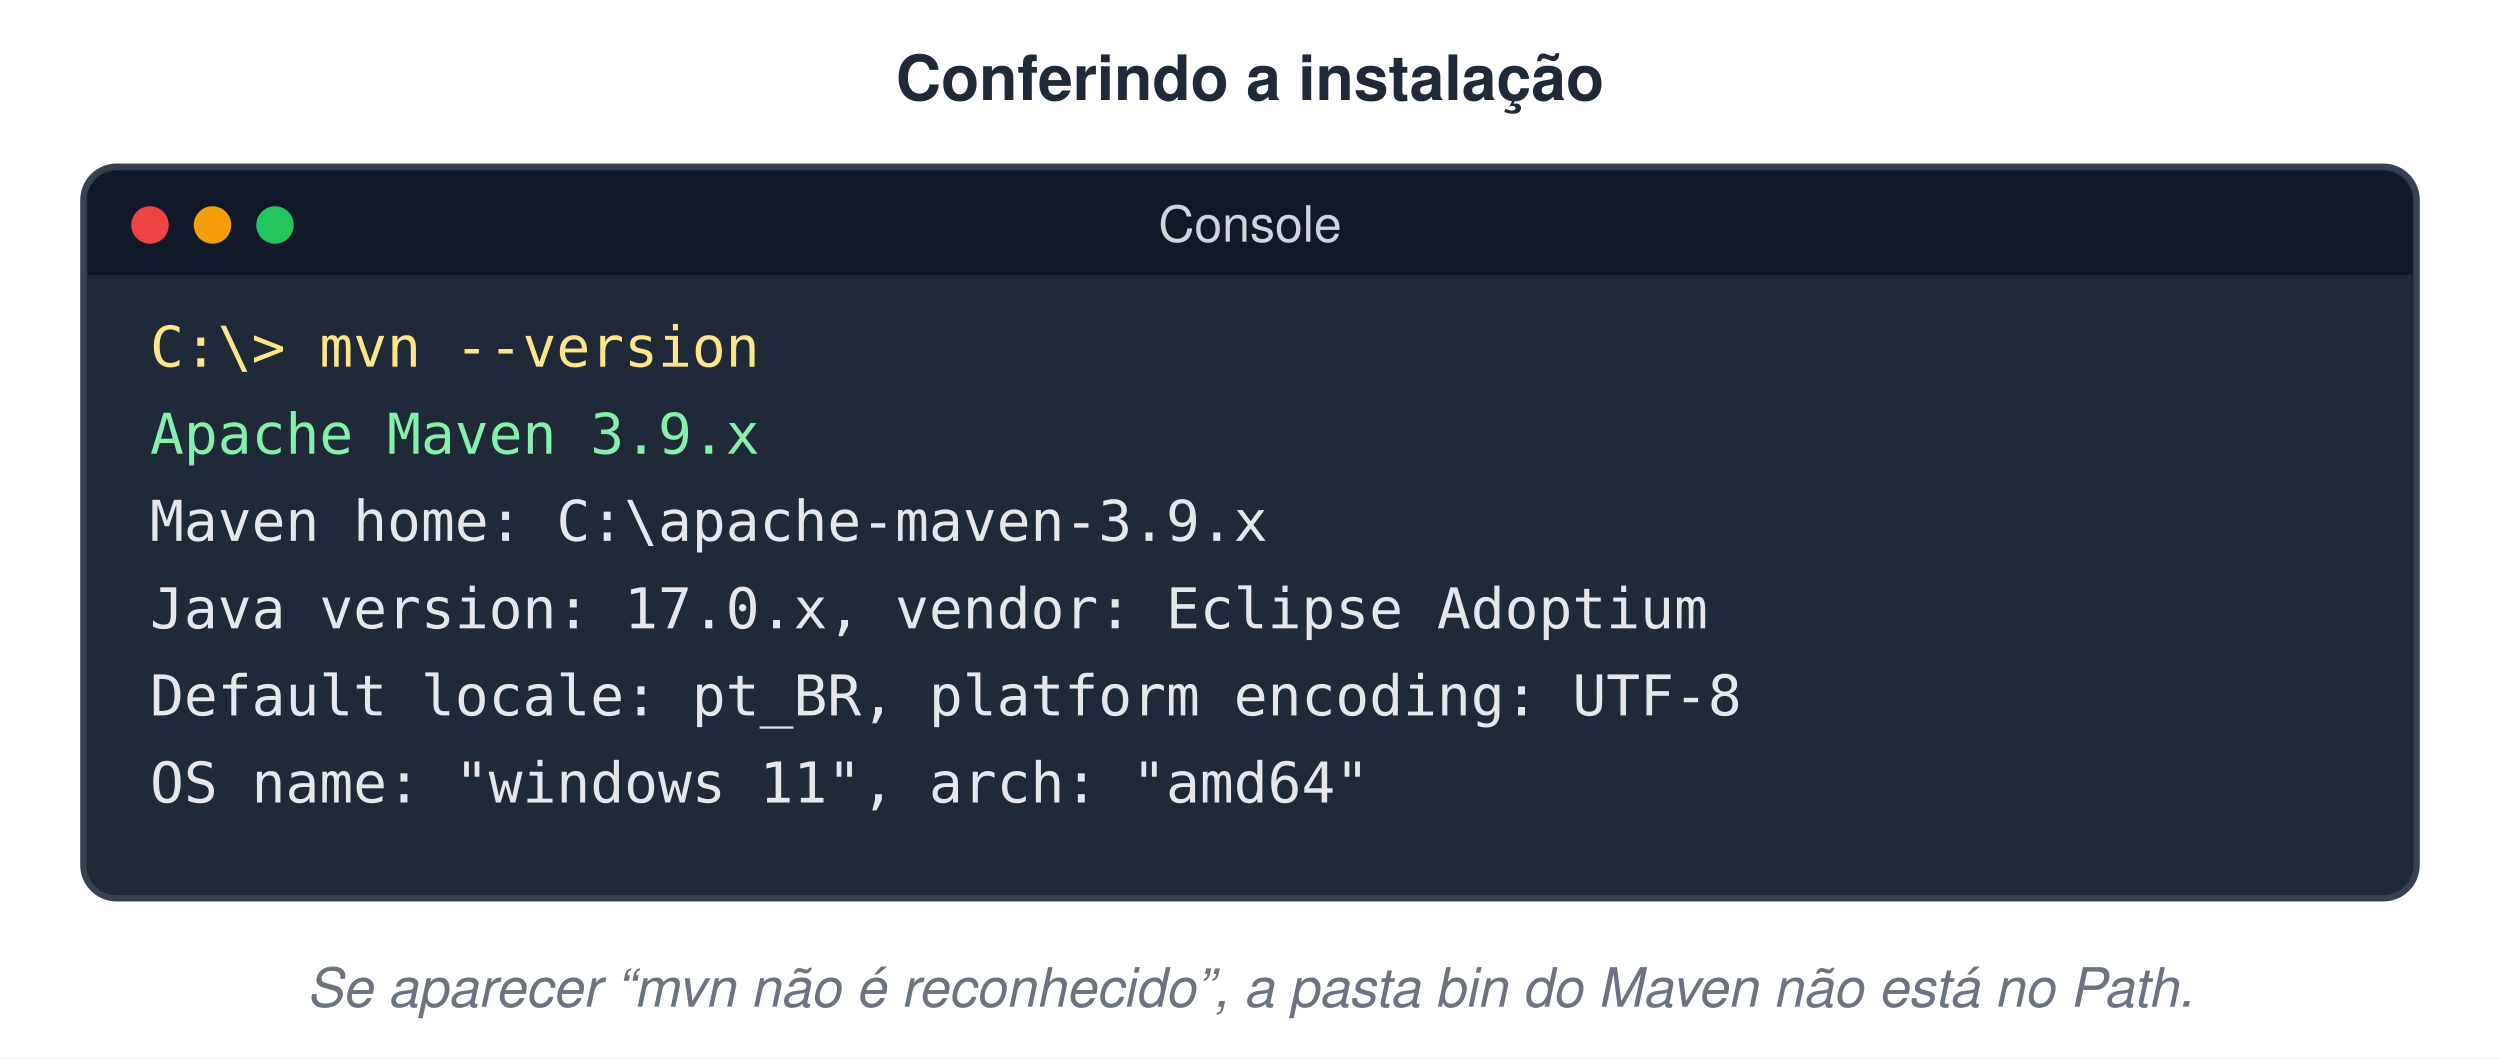
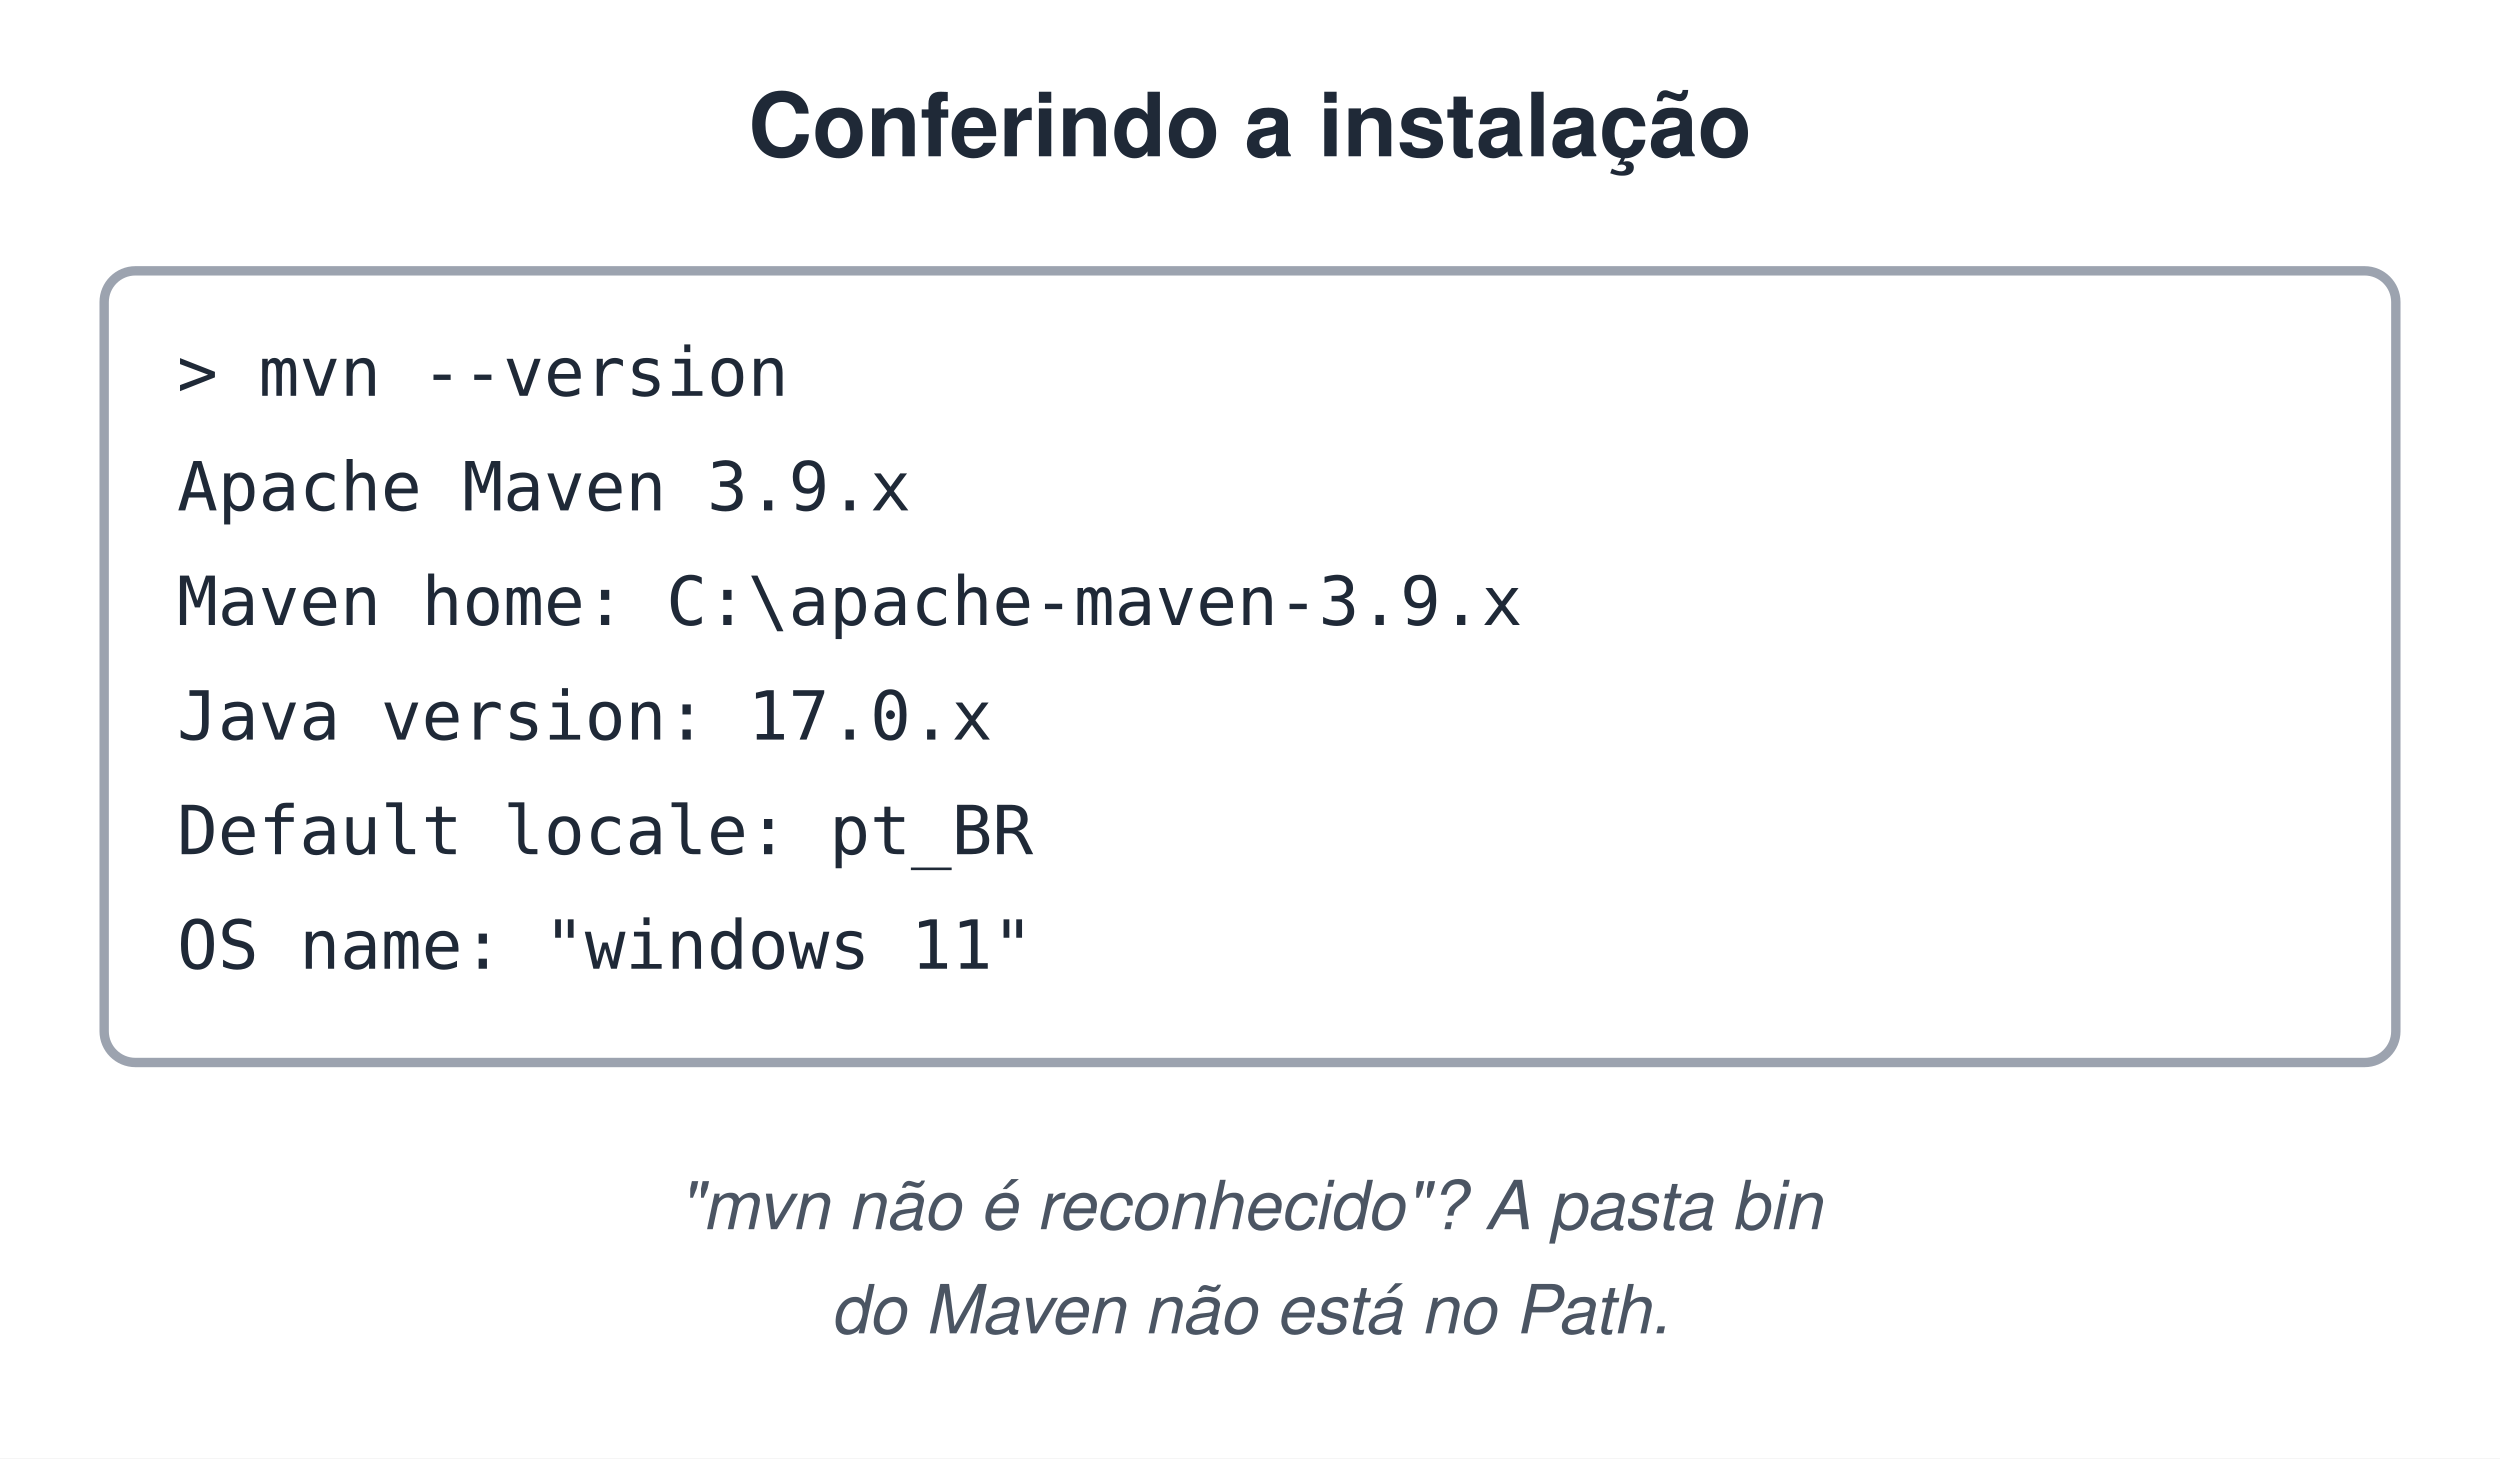
- <svg xmlns="http://www.w3.org/2000/svg" width="600" height="254" viewBox="0 0 600 254">
-   <style>text{font-family:Helvetica, Arial, 'DejaVu Sans', sans-serif}.m{font-family:Menlo, Consolas, 'DejaVu Sans Mono', monospace}</style>
-   <rect width="100%" height="100%" fill="#ffffff" />
-   <text x="300" y="24" font-size="15" font-weight="bold" fill="#1F2937" text-anchor="middle">Conferindo a instalação</text>
-   <rect x="20" y="40" width="560" height="175.6" rx="8" fill="#1F2937" stroke="#374151" stroke-width="1.5" />
-   <path d="M28,41 h544 a7,7 0 0 1 7,7 v18 h-558 v-18 a7,7 0 0 1 7,-7 z" fill="#111827" />
-   <circle cx="36" cy="54" r="4.5" fill="#EF4444" />
-   <circle cx="51" cy="54" r="4.5" fill="#F59E0B" />
-   <circle cx="66" cy="54" r="4.5" fill="#22C55E" />
-   <text x="300" y="58" font-size="12" fill="#D1D5DB" text-anchor="middle">Console</text>
-   <text x="36" y="88" class="m" font-size="13.5" fill="#FDE68A" xml:space="preserve">C:\&gt; mvn --version</text>
-   <text x="36" y="108.9" class="m" font-size="13.5" fill="#86EFAC" xml:space="preserve">Apache Maven 3.9.x</text>
-   <text x="36" y="129.8" class="m" font-size="13.5" fill="#E5E7EB" xml:space="preserve">Maven home: C:\apache-maven-3.9.x</text>
-   <text x="36" y="150.8" class="m" font-size="13.5" fill="#E5E7EB" xml:space="preserve">Java version: 17.0.x, vendor: Eclipse Adoptium</text>
-   <text x="36" y="171.7" class="m" font-size="13.5" fill="#E5E7EB" xml:space="preserve">Default locale: pt_BR, platform encoding: UTF-8</text>
-   <text x="36" y="192.6" class="m" font-size="13.5" fill="#E5E7EB" xml:space="preserve">OS name: "windows 11", arch: "amd64"</text>
-   <text x="300" y="241.6" font-size="13" font-style="italic" fill="#6B7280" text-anchor="middle">Se aparecer “mvn não é reconhecido”, a pasta bin do Maven não está no Path.</text>
+ <svg xmlns="http://www.w3.org/2000/svg" width="480" height="280" viewBox="0 0 480 280">
+   <style>text{white-space:pre;font-family:Helvetica,Arial,sans-serif;font-size:14px;fill:#1F2937}.t{font-size:17px;font-weight:bold}.b{font-weight:bold}.m{font-family:Menlo,Consolas,monospace;font-size:13px}.s{font-size:12.5px;fill:#4B5563}.n{font-size:13px;font-style:italic;fill:#4B5563}.c{text-anchor:middle}.r{text-anchor:end}.xB{fill:#DBEAFE;stroke:#2563EB}.xG{fill:#DCFCE7;stroke:#16A34A}.xO{fill:#FEF3C7;stroke:#D97706}.xP{fill:#EDE9FE;stroke:#7C3AED}.xR{fill:#FEE2E2;stroke:#DC2626}.xY{fill:#F3F4F6;stroke:#9CA3AF}.xW{fill:#fff;stroke:#9CA3AF}.xT{fill:#CCFBF1;stroke:#0D9488}.xK{fill:#FCE7F3;stroke:#DB2777}rect,ellipse,polygon{stroke-width:1.8}.l{stroke:#6B7280;stroke-width:1.8;fill:none}.d{stroke-dasharray:5 4}</style>
+   <defs>
+     <marker id="a" viewBox="0 0 10 10" refX="9" refY="5" markerWidth="7" markerHeight="7" orient="auto-start-reverse">
+       <path d="M0,0L10,5L0,10z" fill="#6B7280" />
+     </marker>
+   </defs>
+   <rect width="100%" height="100%" fill="#fff" />
+   <text x="240.0" y="30" class="t c">Conferindo a instalação</text>
+   <rect x="20" y="52" width="440" height="152" rx="6" class="xW" />
+   <text x="34" y="76" class="m">&gt; mvn --version</text>
+   <text x="34" y="98" class="m">Apache Maven 3.9.x</text>
+   <text x="34" y="120" class="m">Maven home: C:\apache-maven-3.9.x</text>
+   <text x="34" y="142" class="m">Java version: 17.0.x</text>
+   <text x="34" y="164" class="m">Default locale: pt_BR</text>
+   <text x="34" y="186" class="m">OS name: "windows 11"</text>
+   <text x="240.0" y="236" class="n c">"mvn não é reconhecido"? A pasta bin</text>
+   <text x="240.0" y="256" class="n c">do Maven não está no Path.</text>
</svg>
